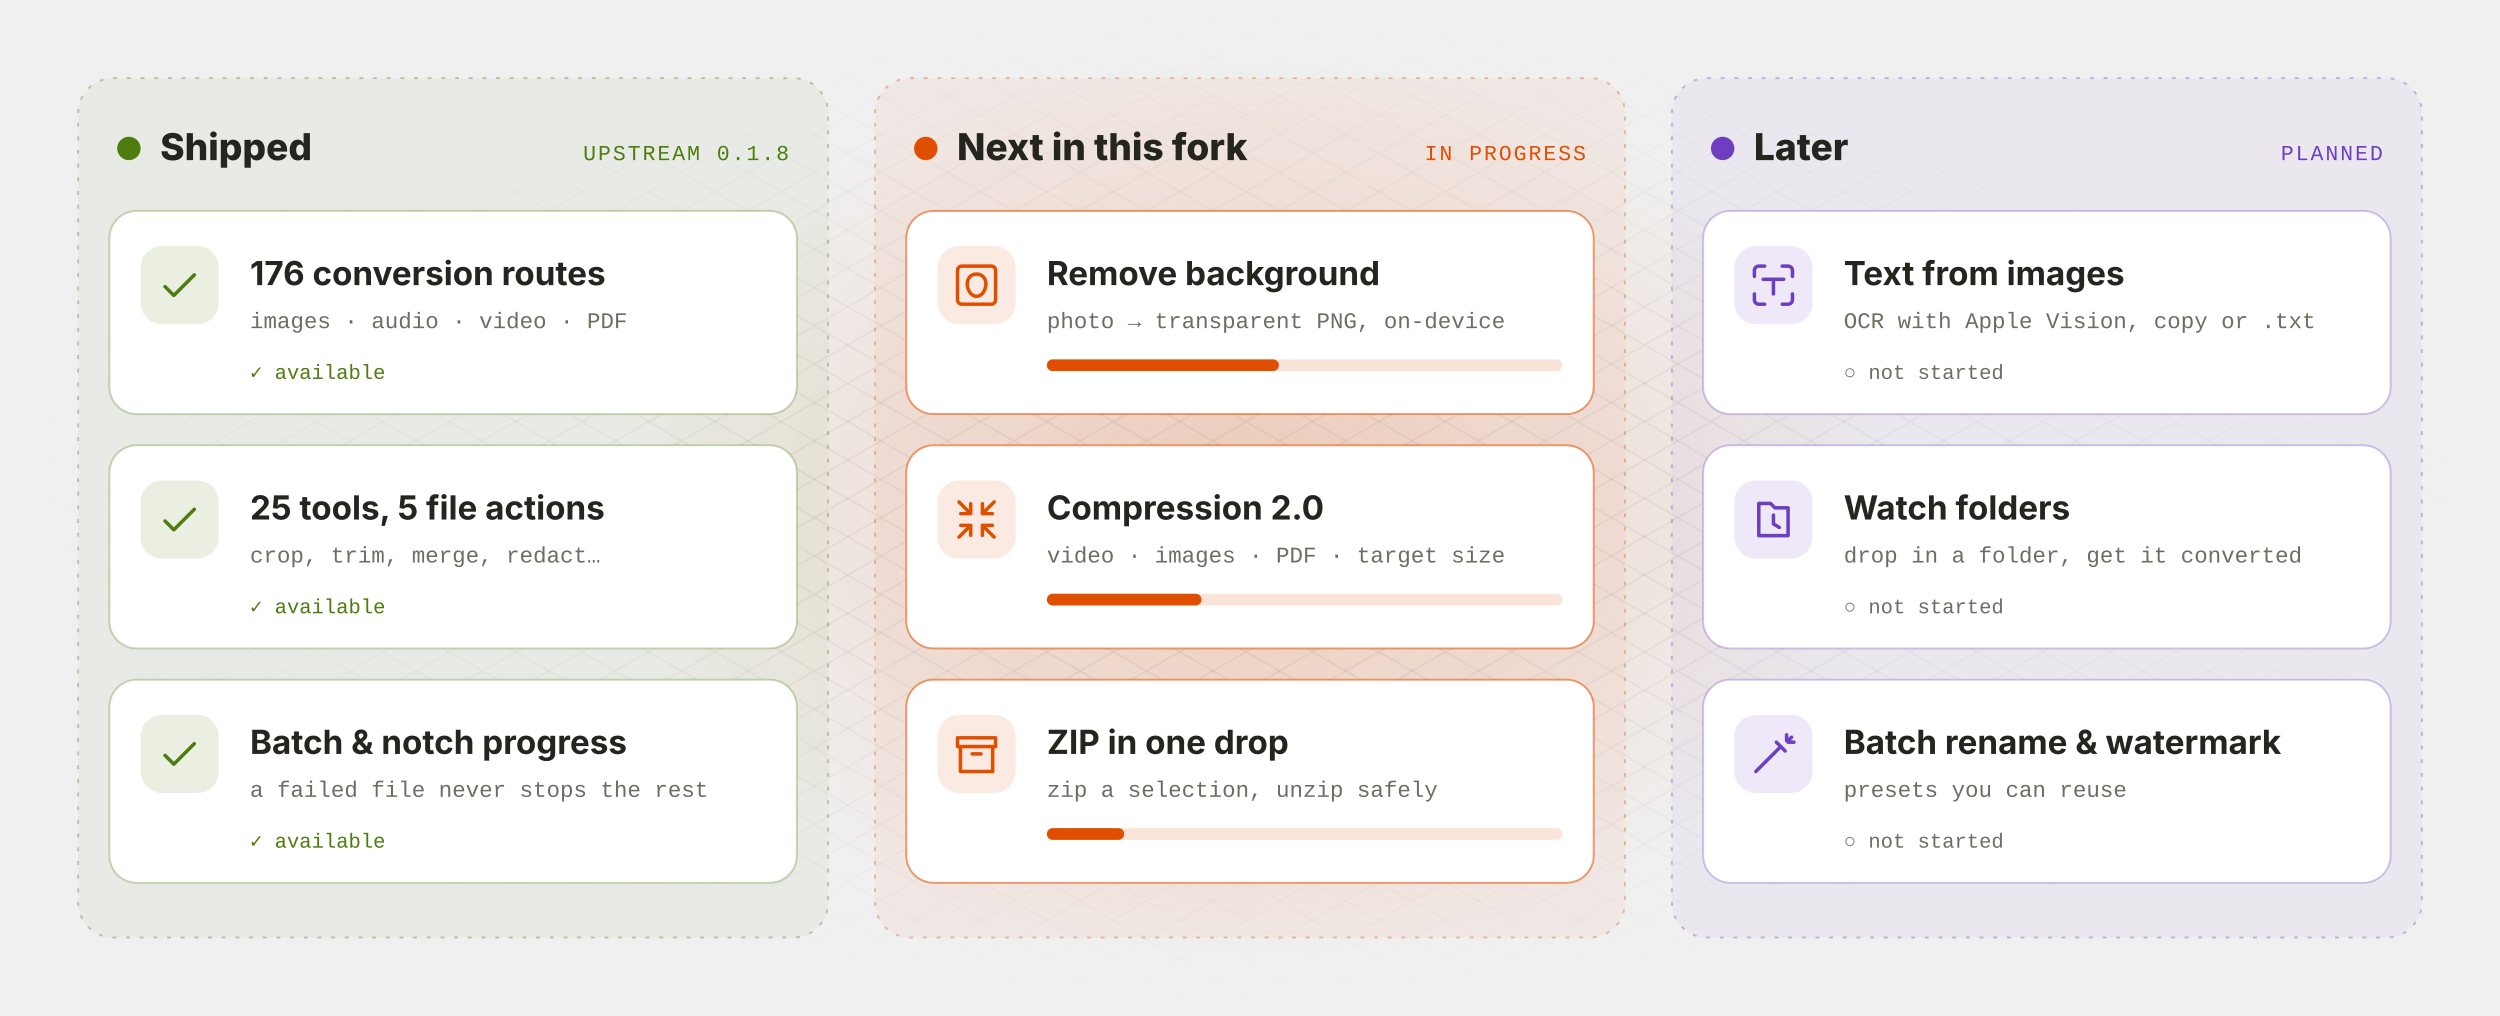
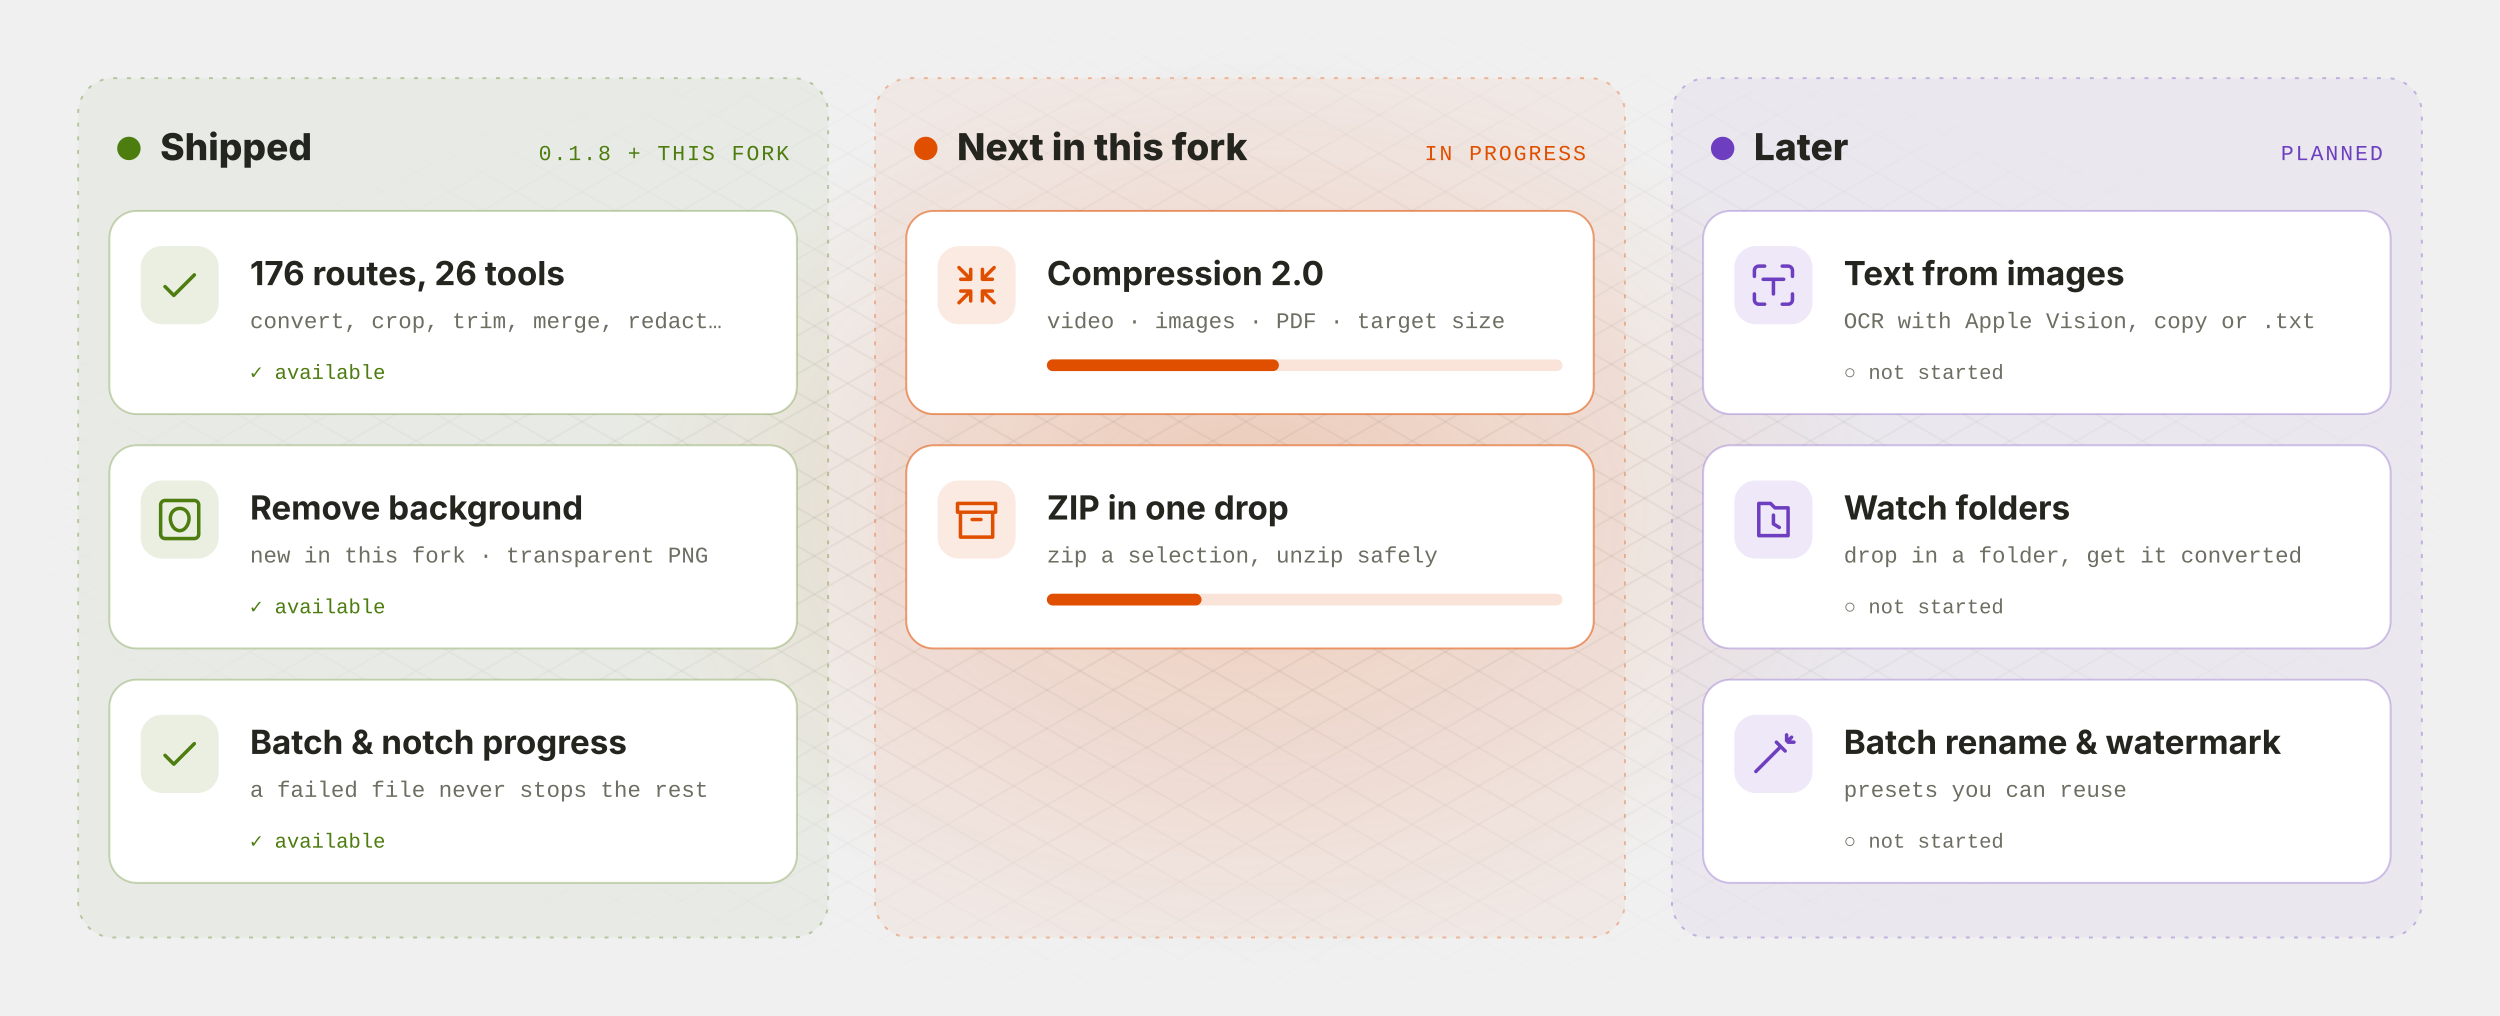
- <svg xmlns="http://www.w3.org/2000/svg" viewBox="0 0 1280 520" width="1280" height="520" role="img" aria-label="Roadmap: shipped, next in this fork (background removal, compression 2.0, ZIP), later">
+ <svg xmlns="http://www.w3.org/2000/svg" viewBox="0 0 1280 520" width="1280" height="520" role="img" aria-label="Roadmap: shipped (176 routes, 26 tools, background removal), next in this fork (compression 2.0, ZIP), later">
  <defs>
    <radialGradient id="glowOrange" cx=".5" cy=".5" r=".5">
      <stop offset="0" stop-color="#e04f00" stop-opacity="0.19" />
      <stop offset="1" stop-color="#e04f00" stop-opacity="0" />
    </radialGradient>
    <radialGradient id="glowLime" cx=".5" cy=".5" r=".5">
      <stop offset="0" stop-color="#4d7c0f" stop-opacity="0.14" />
      <stop offset="1" stop-color="#4d7c0f" stop-opacity="0" />
    </radialGradient>
    <radialGradient id="glowGrape" cx=".5" cy=".5" r=".5">
      <stop offset="0" stop-color="#6d3fc0" stop-opacity="0.14" />
      <stop offset="1" stop-color="#6d3fc0" stop-opacity="0" />
    </radialGradient>
    <radialGradient id="glowBerry" cx=".5" cy=".5" r=".5">
      <stop offset="0" stop-color="#c0266d" stop-opacity="0.12" />
      <stop offset="1" stop-color="#c0266d" stop-opacity="0" />
    </radialGradient>
    <radialGradient id="glowSky" cx=".5" cy=".5" r=".5">
      <stop offset="0" stop-color="#0b6aa8" stop-opacity="0.12" />
      <stop offset="1" stop-color="#0b6aa8" stop-opacity="0" />
    </radialGradient>
    <radialGradient id="glowLemon" cx=".5" cy=".5" r=".5">
      <stop offset="0" stop-color="#9a6700" stop-opacity="0.13" />
      <stop offset="1" stop-color="#9a6700" stop-opacity="0" />
    </radialGradient>
    <radialGradient id="fadeGrad" cx=".5" cy=".5" r=".5">
      <stop offset=".35" stop-color="#fff" stop-opacity="1" />
      <stop offset="1" stop-color="#fff" stop-opacity="0" />
    </radialGradient>
    <mask id="fade" maskUnits="userSpaceOnUse" x="0" y="0" width="1280" height="520">
      <rect width="1280" height="520" fill="url(#fadeGrad)" />
    </mask>
    <filter id="soft" x="-30%" y="-30%" width="160%" height="160%">
      <feGaussianBlur stdDeviation="9" />
    </filter>
    <filter id="softer" x="-30%" y="-30%" width="160%" height="160%">
      <feGaussianBlur stdDeviation="16" />
    </filter>
    <filter id="glow" x="-50%" y="-50%" width="200%" height="200%">
      <feGaussianBlur stdDeviation="3" result="b" />
      <feMerge>
        <feMergeNode in="b" />
        <feMergeNode in="SourceGraphic" />
      </feMerge>
    </filter>
  </defs>
  <style>
    .float { animation: float 6s ease-in-out infinite; }
    .float.d1 { animation-delay: -1.5s; }
    .float.d2 { animation-delay: -3s; }
    .float.d3 { animation-delay: -4.5s; }
    .breathe { animation: breathe 6s ease-in-out infinite; transform-box: fill-box; transform-origin: center; }
    .breathe.d1 { animation-delay: -1.5s; }
    .breathe.d2 { animation-delay: -3s; }
    .breathe.d3 { animation-delay: -4.5s; }
    .twinkle { animation: twinkle 4s ease-in-out infinite; }
    .drift { animation: drift 16s linear infinite; }
    .press { animation: press 6s cubic-bezier(.32,.72,0,1) infinite; }
    .press.k1 { animation-delay: 2s; }
    .press.k2 { animation-delay: 4s; }
    .run { animation: run 1.6s linear infinite; }
    @keyframes float { 0%, 100% { transform: translateY(0) } 50% { transform: translateY(-12px) } }
    @keyframes breathe { 0%, 100% { opacity: .5; transform: scale(1) } 50% { opacity: .3; transform: scale(.9) } }
    @keyframes twinkle { 0%, 100% { opacity: .15 } 50% { opacity: .75 } }
    @keyframes drift { from { transform: translateY(0) } to { transform: translateY(-640px) } }
    @keyframes press { 0%, 4% { transform: translateY(0) } 9%, 28% { transform: translateY(9px) } 34%, 100% { transform: translateY(0) } }
    @keyframes run { to { stroke-dashoffset: -20 } }
    @media (prefers-reduced-motion: reduce) { * { animation: none !important } }
  </style>
  <g mask="url(#fade)">
    <g stroke="#4d503f" stroke-opacity="0.07" stroke-width="1">
      <line x1="-2320" y1="0" x2="-1419.33" y2="520" />
      <line x1="-2320" y1="0" x2="-3220.67" y2="520" />
      <line x1="-2286" y1="0" x2="-1385.33" y2="520" />
      <line x1="-2286" y1="0" x2="-3186.67" y2="520" />
      <line x1="-2252" y1="0" x2="-1351.33" y2="520" />
      <line x1="-2252" y1="0" x2="-3152.67" y2="520" />
      <line x1="-2218" y1="0" x2="-1317.33" y2="520" />
      <line x1="-2218" y1="0" x2="-3118.67" y2="520" />
      <line x1="-2184" y1="0" x2="-1283.33" y2="520" />
      <line x1="-2184" y1="0" x2="-3084.67" y2="520" />
      <line x1="-2150" y1="0" x2="-1249.33" y2="520" />
      <line x1="-2150" y1="0" x2="-3050.67" y2="520" />
      <line x1="-2116" y1="0" x2="-1215.33" y2="520" />
      <line x1="-2116" y1="0" x2="-3016.67" y2="520" />
      <line x1="-2082" y1="0" x2="-1181.33" y2="520" />
      <line x1="-2082" y1="0" x2="-2982.67" y2="520" />
      <line x1="-2048" y1="0" x2="-1147.33" y2="520" />
      <line x1="-2048" y1="0" x2="-2948.67" y2="520" />
      <line x1="-2014" y1="0" x2="-1113.33" y2="520" />
      <line x1="-2014" y1="0" x2="-2914.67" y2="520" />
      <line x1="-1980" y1="0" x2="-1079.33" y2="520" />
      <line x1="-1980" y1="0" x2="-2880.67" y2="520" />
      <line x1="-1946" y1="0" x2="-1045.33" y2="520" />
      <line x1="-1946" y1="0" x2="-2846.67" y2="520" />
      <line x1="-1912" y1="0" x2="-1011.33" y2="520" />
      <line x1="-1912" y1="0" x2="-2812.67" y2="520" />
      <line x1="-1878" y1="0" x2="-977.33" y2="520" />
      <line x1="-1878" y1="0" x2="-2778.67" y2="520" />
      <line x1="-1844" y1="0" x2="-943.33" y2="520" />
      <line x1="-1844" y1="0" x2="-2744.67" y2="520" />
      <line x1="-1810" y1="0" x2="-909.33" y2="520" />
      <line x1="-1810" y1="0" x2="-2710.67" y2="520" />
      <line x1="-1776" y1="0" x2="-875.33" y2="520" />
      <line x1="-1776" y1="0" x2="-2676.67" y2="520" />
      <line x1="-1742" y1="0" x2="-841.33" y2="520" />
      <line x1="-1742" y1="0" x2="-2642.67" y2="520" />
      <line x1="-1708" y1="0" x2="-807.33" y2="520" />
      <line x1="-1708" y1="0" x2="-2608.67" y2="520" />
      <line x1="-1674" y1="0" x2="-773.33" y2="520" />
      <line x1="-1674" y1="0" x2="-2574.67" y2="520" />
      <line x1="-1640" y1="0" x2="-739.33" y2="520" />
      <line x1="-1640" y1="0" x2="-2540.67" y2="520" />
      <line x1="-1606" y1="0" x2="-705.33" y2="520" />
      <line x1="-1606" y1="0" x2="-2506.67" y2="520" />
      <line x1="-1572" y1="0" x2="-671.33" y2="520" />
      <line x1="-1572" y1="0" x2="-2472.67" y2="520" />
      <line x1="-1538" y1="0" x2="-637.33" y2="520" />
      <line x1="-1538" y1="0" x2="-2438.67" y2="520" />
      <line x1="-1504" y1="0" x2="-603.33" y2="520" />
      <line x1="-1504" y1="0" x2="-2404.67" y2="520" />
      <line x1="-1470" y1="0" x2="-569.33" y2="520" />
      <line x1="-1470" y1="0" x2="-2370.67" y2="520" />
      <line x1="-1436" y1="0" x2="-535.33" y2="520" />
      <line x1="-1436" y1="0" x2="-2336.67" y2="520" />
      <line x1="-1402" y1="0" x2="-501.33" y2="520" />
      <line x1="-1402" y1="0" x2="-2302.67" y2="520" />
      <line x1="-1368" y1="0" x2="-467.33" y2="520" />
      <line x1="-1368" y1="0" x2="-2268.67" y2="520" />
      <line x1="-1334" y1="0" x2="-433.33" y2="520" />
      <line x1="-1334" y1="0" x2="-2234.67" y2="520" />
      <line x1="-1300" y1="0" x2="-399.33" y2="520" />
      <line x1="-1300" y1="0" x2="-2200.67" y2="520" />
      <line x1="-1266" y1="0" x2="-365.33" y2="520" />
      <line x1="-1266" y1="0" x2="-2166.67" y2="520" />
      <line x1="-1232" y1="0" x2="-331.33" y2="520" />
      <line x1="-1232" y1="0" x2="-2132.67" y2="520" />
      <line x1="-1198" y1="0" x2="-297.33" y2="520" />
      <line x1="-1198" y1="0" x2="-2098.67" y2="520" />
      <line x1="-1164" y1="0" x2="-263.33" y2="520" />
      <line x1="-1164" y1="0" x2="-2064.67" y2="520" />
      <line x1="-1130" y1="0" x2="-229.33" y2="520" />
      <line x1="-1130" y1="0" x2="-2030.67" y2="520" />
      <line x1="-1096" y1="0" x2="-195.33" y2="520" />
      <line x1="-1096" y1="0" x2="-1996.67" y2="520" />
      <line x1="-1062" y1="0" x2="-161.33" y2="520" />
      <line x1="-1062" y1="0" x2="-1962.67" y2="520" />
      <line x1="-1028" y1="0" x2="-127.33" y2="520" />
      <line x1="-1028" y1="0" x2="-1928.67" y2="520" />
      <line x1="-994" y1="0" x2="-93.33" y2="520" />
      <line x1="-994" y1="0" x2="-1894.67" y2="520" />
      <line x1="-960" y1="0" x2="-59.33" y2="520" />
      <line x1="-960" y1="0" x2="-1860.67" y2="520" />
      <line x1="-926" y1="0" x2="-25.33" y2="520" />
      <line x1="-926" y1="0" x2="-1826.67" y2="520" />
      <line x1="-892" y1="0" x2="8.67" y2="520" />
      <line x1="-892" y1="0" x2="-1792.67" y2="520" />
      <line x1="-858" y1="0" x2="42.67" y2="520" />
      <line x1="-858" y1="0" x2="-1758.67" y2="520" />
      <line x1="-824" y1="0" x2="76.67" y2="520" />
      <line x1="-824" y1="0" x2="-1724.67" y2="520" />
      <line x1="-790" y1="0" x2="110.67" y2="520" />
      <line x1="-790" y1="0" x2="-1690.67" y2="520" />
      <line x1="-756" y1="0" x2="144.67" y2="520" />
      <line x1="-756" y1="0" x2="-1656.67" y2="520" />
      <line x1="-722" y1="0" x2="178.67" y2="520" />
      <line x1="-722" y1="0" x2="-1622.67" y2="520" />
      <line x1="-688" y1="0" x2="212.67" y2="520" />
      <line x1="-688" y1="0" x2="-1588.67" y2="520" />
      <line x1="-654" y1="0" x2="246.67" y2="520" />
      <line x1="-654" y1="0" x2="-1554.67" y2="520" />
      <line x1="-620" y1="0" x2="280.67" y2="520" />
      <line x1="-620" y1="0" x2="-1520.67" y2="520" />
      <line x1="-586" y1="0" x2="314.67" y2="520" />
      <line x1="-586" y1="0" x2="-1486.67" y2="520" />
      <line x1="-552" y1="0" x2="348.67" y2="520" />
      <line x1="-552" y1="0" x2="-1452.67" y2="520" />
      <line x1="-518" y1="0" x2="382.67" y2="520" />
      <line x1="-518" y1="0" x2="-1418.67" y2="520" />
      <line x1="-484" y1="0" x2="416.67" y2="520" />
      <line x1="-484" y1="0" x2="-1384.67" y2="520" />
      <line x1="-450" y1="0" x2="450.67" y2="520" />
      <line x1="-450" y1="0" x2="-1350.67" y2="520" />
      <line x1="-416" y1="0" x2="484.67" y2="520" />
      <line x1="-416" y1="0" x2="-1316.67" y2="520" />
      <line x1="-382" y1="0" x2="518.67" y2="520" />
      <line x1="-382" y1="0" x2="-1282.67" y2="520" />
      <line x1="-348" y1="0" x2="552.67" y2="520" />
      <line x1="-348" y1="0" x2="-1248.67" y2="520" />
      <line x1="-314" y1="0" x2="586.67" y2="520" />
      <line x1="-314" y1="0" x2="-1214.67" y2="520" />
      <line x1="-280" y1="0" x2="620.67" y2="520" />
      <line x1="-280" y1="0" x2="-1180.67" y2="520" />
      <line x1="-246" y1="0" x2="654.67" y2="520" />
      <line x1="-246" y1="0" x2="-1146.67" y2="520" />
      <line x1="-212" y1="0" x2="688.67" y2="520" />
      <line x1="-212" y1="0" x2="-1112.67" y2="520" />
      <line x1="-178" y1="0" x2="722.67" y2="520" />
      <line x1="-178" y1="0" x2="-1078.67" y2="520" />
      <line x1="-144" y1="0" x2="756.67" y2="520" />
      <line x1="-144" y1="0" x2="-1044.67" y2="520" />
      <line x1="-110" y1="0" x2="790.67" y2="520" />
      <line x1="-110" y1="0" x2="-1010.67" y2="520" />
      <line x1="-76" y1="0" x2="824.67" y2="520" />
      <line x1="-76" y1="0" x2="-976.67" y2="520" />
      <line x1="-42" y1="0" x2="858.67" y2="520" />
      <line x1="-42" y1="0" x2="-942.67" y2="520" />
      <line x1="-8" y1="0" x2="892.67" y2="520" />
      <line x1="-8" y1="0" x2="-908.67" y2="520" />
      <line x1="26" y1="0" x2="926.67" y2="520" />
      <line x1="26" y1="0" x2="-874.67" y2="520" />
      <line x1="60" y1="0" x2="960.67" y2="520" />
      <line x1="60" y1="0" x2="-840.67" y2="520" />
      <line x1="94" y1="0" x2="994.67" y2="520" />
      <line x1="94" y1="0" x2="-806.67" y2="520" />
      <line x1="128" y1="0" x2="1028.67" y2="520" />
      <line x1="128" y1="0" x2="-772.67" y2="520" />
      <line x1="162" y1="0" x2="1062.67" y2="520" />
      <line x1="162" y1="0" x2="-738.67" y2="520" />
      <line x1="196" y1="0" x2="1096.67" y2="520" />
      <line x1="196" y1="0" x2="-704.67" y2="520" />
      <line x1="230" y1="0" x2="1130.67" y2="520" />
      <line x1="230" y1="0" x2="-670.67" y2="520" />
      <line x1="264" y1="0" x2="1164.67" y2="520" />
      <line x1="264" y1="0" x2="-636.67" y2="520" />
      <line x1="298" y1="0" x2="1198.67" y2="520" />
      <line x1="298" y1="0" x2="-602.67" y2="520" />
      <line x1="332" y1="0" x2="1232.67" y2="520" />
      <line x1="332" y1="0" x2="-568.67" y2="520" />
      <line x1="366" y1="0" x2="1266.67" y2="520" />
      <line x1="366" y1="0" x2="-534.67" y2="520" />
      <line x1="400" y1="0" x2="1300.67" y2="520" />
      <line x1="400" y1="0" x2="-500.67" y2="520" />
      <line x1="434" y1="0" x2="1334.67" y2="520" />
      <line x1="434" y1="0" x2="-466.67" y2="520" />
      <line x1="468" y1="0" x2="1368.67" y2="520" />
      <line x1="468" y1="0" x2="-432.67" y2="520" />
      <line x1="502" y1="0" x2="1402.67" y2="520" />
      <line x1="502" y1="0" x2="-398.67" y2="520" />
      <line x1="536" y1="0" x2="1436.67" y2="520" />
      <line x1="536" y1="0" x2="-364.67" y2="520" />
      <line x1="570" y1="0" x2="1470.67" y2="520" />
      <line x1="570" y1="0" x2="-330.67" y2="520" />
      <line x1="604" y1="0" x2="1504.67" y2="520" />
      <line x1="604" y1="0" x2="-296.67" y2="520" />
      <line x1="638" y1="0" x2="1538.67" y2="520" />
      <line x1="638" y1="0" x2="-262.67" y2="520" />
      <line x1="672" y1="0" x2="1572.67" y2="520" />
      <line x1="672" y1="0" x2="-228.67" y2="520" />
      <line x1="706" y1="0" x2="1606.67" y2="520" />
      <line x1="706" y1="0" x2="-194.67" y2="520" />
      <line x1="740" y1="0" x2="1640.67" y2="520" />
      <line x1="740" y1="0" x2="-160.67" y2="520" />
      <line x1="774" y1="0" x2="1674.67" y2="520" />
      <line x1="774" y1="0" x2="-126.67" y2="520" />
      <line x1="808" y1="0" x2="1708.67" y2="520" />
      <line x1="808" y1="0" x2="-92.67" y2="520" />
      <line x1="842" y1="0" x2="1742.67" y2="520" />
      <line x1="842" y1="0" x2="-58.67" y2="520" />
      <line x1="876" y1="0" x2="1776.67" y2="520" />
      <line x1="876" y1="0" x2="-24.67" y2="520" />
      <line x1="910" y1="0" x2="1810.67" y2="520" />
      <line x1="910" y1="0" x2="9.33" y2="520" />
      <line x1="944" y1="0" x2="1844.67" y2="520" />
      <line x1="944" y1="0" x2="43.33" y2="520" />
      <line x1="978" y1="0" x2="1878.67" y2="520" />
      <line x1="978" y1="0" x2="77.33" y2="520" />
      <line x1="1012" y1="0" x2="1912.67" y2="520" />
      <line x1="1012" y1="0" x2="111.33" y2="520" />
      <line x1="1046" y1="0" x2="1946.67" y2="520" />
      <line x1="1046" y1="0" x2="145.33" y2="520" />
      <line x1="1080" y1="0" x2="1980.67" y2="520" />
      <line x1="1080" y1="0" x2="179.33" y2="520" />
      <line x1="1114" y1="0" x2="2014.67" y2="520" />
      <line x1="1114" y1="0" x2="213.33" y2="520" />
      <line x1="1148" y1="0" x2="2048.67" y2="520" />
      <line x1="1148" y1="0" x2="247.33" y2="520" />
      <line x1="1182" y1="0" x2="2082.67" y2="520" />
      <line x1="1182" y1="0" x2="281.33" y2="520" />
      <line x1="1216" y1="0" x2="2116.67" y2="520" />
      <line x1="1216" y1="0" x2="315.33" y2="520" />
      <line x1="1250" y1="0" x2="2150.67" y2="520" />
      <line x1="1250" y1="0" x2="349.33" y2="520" />
      <line x1="1284" y1="0" x2="2184.67" y2="520" />
      <line x1="1284" y1="0" x2="383.33" y2="520" />
      <line x1="1318" y1="0" x2="2218.67" y2="520" />
      <line x1="1318" y1="0" x2="417.33" y2="520" />
      <line x1="1352" y1="0" x2="2252.67" y2="520" />
      <line x1="1352" y1="0" x2="451.33" y2="520" />
      <line x1="1386" y1="0" x2="2286.67" y2="520" />
      <line x1="1386" y1="0" x2="485.33" y2="520" />
      <line x1="1420" y1="0" x2="2320.67" y2="520" />
      <line x1="1420" y1="0" x2="519.33" y2="520" />
      <line x1="1454" y1="0" x2="2354.67" y2="520" />
      <line x1="1454" y1="0" x2="553.33" y2="520" />
      <line x1="1488" y1="0" x2="2388.67" y2="520" />
      <line x1="1488" y1="0" x2="587.33" y2="520" />
      <line x1="1522" y1="0" x2="2422.67" y2="520" />
      <line x1="1522" y1="0" x2="621.33" y2="520" />
      <line x1="1556" y1="0" x2="2456.67" y2="520" />
      <line x1="1556" y1="0" x2="655.33" y2="520" />
      <line x1="1590" y1="0" x2="2490.67" y2="520" />
      <line x1="1590" y1="0" x2="689.33" y2="520" />
      <line x1="1624" y1="0" x2="2524.67" y2="520" />
      <line x1="1624" y1="0" x2="723.33" y2="520" />
      <line x1="1658" y1="0" x2="2558.67" y2="520" />
      <line x1="1658" y1="0" x2="757.33" y2="520" />
      <line x1="1692" y1="0" x2="2592.67" y2="520" />
      <line x1="1692" y1="0" x2="791.33" y2="520" />
      <line x1="1726" y1="0" x2="2626.67" y2="520" />
      <line x1="1726" y1="0" x2="825.33" y2="520" />
      <line x1="1760" y1="0" x2="2660.67" y2="520" />
      <line x1="1760" y1="0" x2="859.33" y2="520" />
      <line x1="1794" y1="0" x2="2694.67" y2="520" />
      <line x1="1794" y1="0" x2="893.33" y2="520" />
      <line x1="1828" y1="0" x2="2728.67" y2="520" />
      <line x1="1828" y1="0" x2="927.33" y2="520" />
      <line x1="1862" y1="0" x2="2762.67" y2="520" />
      <line x1="1862" y1="0" x2="961.33" y2="520" />
      <line x1="1896" y1="0" x2="2796.67" y2="520" />
      <line x1="1896" y1="0" x2="995.33" y2="520" />
      <line x1="1930" y1="0" x2="2830.67" y2="520" />
      <line x1="1930" y1="0" x2="1029.33" y2="520" />
      <line x1="1964" y1="0" x2="2864.67" y2="520" />
      <line x1="1964" y1="0" x2="1063.33" y2="520" />
      <line x1="1998" y1="0" x2="2898.67" y2="520" />
      <line x1="1998" y1="0" x2="1097.33" y2="520" />
      <line x1="2032" y1="0" x2="2932.67" y2="520" />
      <line x1="2032" y1="0" x2="1131.33" y2="520" />
      <line x1="2066" y1="0" x2="2966.67" y2="520" />
      <line x1="2066" y1="0" x2="1165.33" y2="520" />
      <line x1="2100" y1="0" x2="3000.67" y2="520" />
      <line x1="2100" y1="0" x2="1199.33" y2="520" />
      <line x1="2134" y1="0" x2="3034.67" y2="520" />
      <line x1="2134" y1="0" x2="1233.33" y2="520" />
      <line x1="2168" y1="0" x2="3068.67" y2="520" />
      <line x1="2168" y1="0" x2="1267.33" y2="520" />
      <line x1="2202" y1="0" x2="3102.67" y2="520" />
      <line x1="2202" y1="0" x2="1301.33" y2="520" />
      <line x1="2236" y1="0" x2="3136.67" y2="520" />
      <line x1="2236" y1="0" x2="1335.33" y2="520" />
      <line x1="2270" y1="0" x2="3170.67" y2="520" />
      <line x1="2270" y1="0" x2="1369.33" y2="520" />
      <line x1="2304" y1="0" x2="3204.67" y2="520" />
      <line x1="2304" y1="0" x2="1403.33" y2="520" />
    </g>
  </g>
  <ellipse cx="640" cy="260" rx="330" ry="230" fill="url(#glowOrange)" />
  <rect x="40" y="40" width="384" height="440" rx="18" fill="#4d7c0f" fill-opacity=".05" stroke="#4d7c0f" stroke-opacity=".35" stroke-dasharray="2 5" />
  <circle cx="66" cy="76" r="6" fill="#4d7c0f" />
  <text x="82" y="82" font-family="-apple-system, BlinkMacSystemFont, 'SF Pro Display', Inter, 'Segoe UI', Helvetica, Arial, sans-serif" font-size="19" font-weight="800" fill="#24251e">Shipped</text>
-   <text x="404" y="82" text-anchor="end" font-family="ui-monospace, SFMono-Regular, Menlo, Consolas, 'Liberation Mono', monospace" font-size="11" letter-spacing="1" fill="#4d7c0f">UPSTREAM 0.1.8</text>
+   <text x="404" y="82" text-anchor="end" font-family="ui-monospace, SFMono-Regular, Menlo, Consolas, 'Liberation Mono', monospace" font-size="11" letter-spacing="1" fill="#4d7c0f">0.1.8 + THIS FORK</text>
  <g>
    <rect x="56" y="108" width="352" height="104" rx="14" fill="#ffffff" stroke="#4d7c0f" stroke-opacity="0.3" />
    <rect x="72" y="126" width="40" height="40" rx="11" fill="#4d7c0f" fill-opacity=".12" />
    <path d="M3 8.5l3 3 7-7" transform="translate(80 134) scale(1.5)" fill="none" stroke="#4d7c0f" stroke-width="1.2" stroke-linecap="round" stroke-linejoin="round" />
-     <text x="128" y="146" font-family="-apple-system, BlinkMacSystemFont, 'SF Pro Display', Inter, 'Segoe UI', Helvetica, Arial, sans-serif" font-size="17" font-weight="700" fill="#24251e">176 conversion routes</text>
-     <text x="128" y="168" font-family="ui-monospace, SFMono-Regular, Menlo, Consolas, 'Liberation Mono', monospace" font-size="11.5" fill="#6c6e62">images · audio · video · PDF</text>
+     <text x="128" y="146" font-family="-apple-system, BlinkMacSystemFont, 'SF Pro Display', Inter, 'Segoe UI', Helvetica, Arial, sans-serif" font-size="17" font-weight="700" fill="#24251e">176 routes, 26 tools</text>
+     <text x="128" y="168" font-family="ui-monospace, SFMono-Regular, Menlo, Consolas, 'Liberation Mono', monospace" font-size="11.5" fill="#6c6e62">convert, crop, trim, merge, redact…</text>
    <text x="128" y="194" font-family="ui-monospace, SFMono-Regular, Menlo, Consolas, 'Liberation Mono', monospace" font-size="10.5" fill="#4d7c0f">✓ available</text>
  </g>
  <g>
    <rect x="56" y="228" width="352" height="104" rx="14" fill="#ffffff" stroke="#4d7c0f" stroke-opacity="0.3" />
    <rect x="72" y="246" width="40" height="40" rx="11" fill="#4d7c0f" fill-opacity=".12" />
-     <path d="M3 8.5l3 3 7-7" transform="translate(80 254) scale(1.5)" fill="none" stroke="#4d7c0f" stroke-width="1.2" stroke-linecap="round" stroke-linejoin="round" />
-     <text x="128" y="266" font-family="-apple-system, BlinkMacSystemFont, 'SF Pro Display', Inter, 'Segoe UI', Helvetica, Arial, sans-serif" font-size="17" font-weight="700" fill="#24251e">25 tools, 5 file actions</text>
-     <text x="128" y="288" font-family="ui-monospace, SFMono-Regular, Menlo, Consolas, 'Liberation Mono', monospace" font-size="11.5" fill="#6c6e62">crop, trim, merge, redact…</text>
+     <path d="M3 1.5h10A1.5 1.5 0 0 1 14.5 3v10a1.5 1.5 0 0 1-1.5 1.5H3A1.5 1.5 0 0 1 1.5 13V3A1.5 1.5 0 0 1 3 1.5ZM8 4.2c2 0 3.2 1.6 3.2 3.4S10 11.8 8 11.8 4.8 9.4 4.8 7.6 6 4.2 8 4.2Z" transform="translate(80 254) scale(1.5)" fill="none" stroke="#4d7c0f" stroke-width="1.2" stroke-linecap="round" stroke-linejoin="round" />
+     <text x="128" y="266" font-family="-apple-system, BlinkMacSystemFont, 'SF Pro Display', Inter, 'Segoe UI', Helvetica, Arial, sans-serif" font-size="17" font-weight="700" fill="#24251e">Remove background</text>
+     <text x="128" y="288" font-family="ui-monospace, SFMono-Regular, Menlo, Consolas, 'Liberation Mono', monospace" font-size="11.5" fill="#6c6e62">new in this fork · transparent PNG</text>
    <text x="128" y="314" font-family="ui-monospace, SFMono-Regular, Menlo, Consolas, 'Liberation Mono', monospace" font-size="10.5" fill="#4d7c0f">✓ available</text>
  </g>
  <g>
    <rect x="56" y="348" width="352" height="104" rx="14" fill="#ffffff" stroke="#4d7c0f" stroke-opacity="0.3" />
    <rect x="72" y="366" width="40" height="40" rx="11" fill="#4d7c0f" fill-opacity=".12" />
    <path d="M3 8.5l3 3 7-7" transform="translate(80 374) scale(1.5)" fill="none" stroke="#4d7c0f" stroke-width="1.2" stroke-linecap="round" stroke-linejoin="round" />
    <text x="128" y="386" font-family="-apple-system, BlinkMacSystemFont, 'SF Pro Display', Inter, 'Segoe UI', Helvetica, Arial, sans-serif" font-size="17" font-weight="700" fill="#24251e">Batch &amp; notch progress</text>
    <text x="128" y="408" font-family="ui-monospace, SFMono-Regular, Menlo, Consolas, 'Liberation Mono', monospace" font-size="11.5" fill="#6c6e62">a failed file never stops the rest</text>
    <text x="128" y="434" font-family="ui-monospace, SFMono-Regular, Menlo, Consolas, 'Liberation Mono', monospace" font-size="10.5" fill="#4d7c0f">✓ available</text>
  </g>
  <rect x="448" y="40" width="384" height="440" rx="18" fill="#e04f00" fill-opacity=".05" stroke="#e04f00" stroke-opacity=".35" stroke-dasharray="2 5" />
  <circle cx="474" cy="76" r="6" fill="#e04f00">
    <animate attributeName="r" values="6;9;6" dur="1.6s" repeatCount="indefinite" />
    <animate attributeName="opacity" values="1;.4;1" dur="1.6s" repeatCount="indefinite" />
  </circle>
  <text x="490" y="82" font-family="-apple-system, BlinkMacSystemFont, 'SF Pro Display', Inter, 'Segoe UI', Helvetica, Arial, sans-serif" font-size="19" font-weight="800" fill="#24251e">Next in this fork</text>
  <text x="812" y="82" text-anchor="end" font-family="ui-monospace, SFMono-Regular, Menlo, Consolas, 'Liberation Mono', monospace" font-size="11" letter-spacing="1" fill="#e04f00">IN PROGRESS</text>
  <g class="float d0" style="animation-duration:7s">
    <rect x="464" y="108" width="352" height="104" rx="14" fill="#ffffff" stroke="#e04f00" stroke-opacity="0.55" />
    <rect x="480" y="126" width="40" height="40" rx="11" fill="#e04f00" fill-opacity=".12" />
-     <path d="M3 1.5h10A1.5 1.5 0 0 1 14.5 3v10a1.5 1.5 0 0 1-1.5 1.5H3A1.5 1.5 0 0 1 1.5 13V3A1.5 1.5 0 0 1 3 1.5ZM8 4.2c2 0 3.2 1.6 3.2 3.4S10 11.8 8 11.8 4.8 9.4 4.8 7.6 6 4.2 8 4.2Z" transform="translate(488 134) scale(1.5)" fill="none" stroke="#e04f00" stroke-width="1.2" stroke-linecap="round" stroke-linejoin="round" />
-     <text x="536" y="146" font-family="-apple-system, BlinkMacSystemFont, 'SF Pro Display', Inter, 'Segoe UI', Helvetica, Arial, sans-serif" font-size="17" font-weight="700" fill="#24251e">Remove background</text>
-     <text x="536" y="168" font-family="ui-monospace, SFMono-Regular, Menlo, Consolas, 'Liberation Mono', monospace" font-size="11.5" fill="#6c6e62">photo → transparent PNG, on-device</text>
+     <path d="M2 2l4 4M6 2.6V6H2.6M14 14l-4-4M10 13.4V10h3.4M14 2l-4 4M10 2.6V6h3.4M2 14l4-4M6 13.4V10H2.6" transform="translate(488 134) scale(1.5)" fill="none" stroke="#e04f00" stroke-width="1.2" stroke-linecap="round" stroke-linejoin="round" />
+     <text x="536" y="146" font-family="-apple-system, BlinkMacSystemFont, 'SF Pro Display', Inter, 'Segoe UI', Helvetica, Arial, sans-serif" font-size="17" font-weight="700" fill="#24251e">Compression 2.0</text>
+     <text x="536" y="168" font-family="ui-monospace, SFMono-Regular, Menlo, Consolas, 'Liberation Mono', monospace" font-size="11.5" fill="#6c6e62">video · images · PDF · target size</text>
    <rect x="536" y="184" width="264" height="6" rx="3" fill="#e04f00" fill-opacity=".15" />
    <rect x="536" y="184" width="118.8" height="6" rx="3" fill="#e04f00">
      <animate attributeName="width" values="71.28;118.8;118.8;71.28" keyTimes="0;.4;.85;1" dur="5s" begin="0s" repeatCount="indefinite" />
    </rect>
  </g>
  <g class="float d1" style="animation-duration:8s">
    <rect x="464" y="228" width="352" height="104" rx="14" fill="#ffffff" stroke="#e04f00" stroke-opacity="0.55" />
    <rect x="480" y="246" width="40" height="40" rx="11" fill="#e04f00" fill-opacity=".12" />
-     <path d="M2 2l4 4M6 2.6V6H2.6M14 14l-4-4M10 13.4V10h3.4M14 2l-4 4M10 2.6V6h3.4M2 14l4-4M6 13.4V10H2.6" transform="translate(488 254) scale(1.5)" fill="none" stroke="#e04f00" stroke-width="1.2" stroke-linecap="round" stroke-linejoin="round" />
-     <text x="536" y="266" font-family="-apple-system, BlinkMacSystemFont, 'SF Pro Display', Inter, 'Segoe UI', Helvetica, Arial, sans-serif" font-size="17" font-weight="700" fill="#24251e">Compression 2.0</text>
-     <text x="536" y="288" font-family="ui-monospace, SFMono-Regular, Menlo, Consolas, 'Liberation Mono', monospace" font-size="11.5" fill="#6c6e62">video · images · PDF · target size</text>
+     <path d="M1.5 2.5h13v3h-13ZM2.5 5.5h11v8.5h-11ZM6.5 8h3" transform="translate(488 254) scale(1.5)" fill="none" stroke="#e04f00" stroke-width="1.2" stroke-linecap="round" stroke-linejoin="round" />
+     <text x="536" y="266" font-family="-apple-system, BlinkMacSystemFont, 'SF Pro Display', Inter, 'Segoe UI', Helvetica, Arial, sans-serif" font-size="17" font-weight="700" fill="#24251e">ZIP in one drop</text>
+     <text x="536" y="288" font-family="ui-monospace, SFMono-Regular, Menlo, Consolas, 'Liberation Mono', monospace" font-size="11.5" fill="#6c6e62">zip a selection, unzip safely</text>
    <rect x="536" y="304" width="264" height="6" rx="3" fill="#e04f00" fill-opacity=".15" />
    <rect x="536" y="304" width="79.2" height="6" rx="3" fill="#e04f00">
      <animate attributeName="width" values="47.52;79.2;79.2;47.52" keyTimes="0;.4;.85;1" dur="5s" begin="0.4s" repeatCount="indefinite" />
-     </rect>
-   </g>
-   <g class="float d2" style="animation-duration:9s">
-     <rect x="464" y="348" width="352" height="104" rx="14" fill="#ffffff" stroke="#e04f00" stroke-opacity="0.55" />
-     <rect x="480" y="366" width="40" height="40" rx="11" fill="#e04f00" fill-opacity=".12" />
-     <path d="M1.5 2.5h13v3h-13ZM2.5 5.5h11v8.5h-11ZM6.5 8h3" transform="translate(488 374) scale(1.5)" fill="none" stroke="#e04f00" stroke-width="1.2" stroke-linecap="round" stroke-linejoin="round" />
-     <text x="536" y="386" font-family="-apple-system, BlinkMacSystemFont, 'SF Pro Display', Inter, 'Segoe UI', Helvetica, Arial, sans-serif" font-size="17" font-weight="700" fill="#24251e">ZIP in one drop</text>
-     <text x="536" y="408" font-family="ui-monospace, SFMono-Regular, Menlo, Consolas, 'Liberation Mono', monospace" font-size="11.5" fill="#6c6e62">zip a selection, unzip safely</text>
-     <rect x="536" y="424" width="264" height="6" rx="3" fill="#e04f00" fill-opacity=".15" />
-     <rect x="536" y="424" width="39.6" height="6" rx="3" fill="#e04f00">
-       <animate attributeName="width" values="23.76;39.6;39.6;23.76" keyTimes="0;.4;.85;1" dur="5s" begin="0.8s" repeatCount="indefinite" />
    </rect>
  </g>
  <rect x="856" y="40" width="384" height="440" rx="18" fill="#6d3fc0" fill-opacity=".05" stroke="#6d3fc0" stroke-opacity=".35" stroke-dasharray="2 5" />
  <circle cx="882" cy="76" r="6" fill="#6d3fc0" />
  <text x="898" y="82" font-family="-apple-system, BlinkMacSystemFont, 'SF Pro Display', Inter, 'Segoe UI', Helvetica, Arial, sans-serif" font-size="19" font-weight="800" fill="#24251e">Later</text>
  <text x="1220" y="82" text-anchor="end" font-family="ui-monospace, SFMono-Regular, Menlo, Consolas, 'Liberation Mono', monospace" font-size="11" letter-spacing="1" fill="#6d3fc0">PLANNED</text>
  <g>
    <rect x="872" y="108" width="352" height="104" rx="14" fill="#ffffff" stroke="#6d3fc0" stroke-opacity="0.3" />
    <rect x="888" y="126" width="40" height="40" rx="11" fill="#6d3fc0" fill-opacity=".12" />
    <path d="M1.5 5V3a1.5 1.5 0 0 1 1.5-1.5h2M11 1.5h2A1.5 1.5 0 0 1 14.5 3v2M14.5 11v2a1.5 1.5 0 0 1-1.5 1.5h-2M5 14.5H3A1.5 1.5 0 0 1 1.5 13v-2M4.5 6h7M8 6v5" transform="translate(896 134) scale(1.5)" fill="none" stroke="#6d3fc0" stroke-width="1.2" stroke-linecap="round" stroke-linejoin="round" />
    <text x="944" y="146" font-family="-apple-system, BlinkMacSystemFont, 'SF Pro Display', Inter, 'Segoe UI', Helvetica, Arial, sans-serif" font-size="17" font-weight="700" fill="#24251e">Text from images</text>
    <text x="944" y="168" font-family="ui-monospace, SFMono-Regular, Menlo, Consolas, 'Liberation Mono', monospace" font-size="11.5" fill="#6c6e62">OCR with Apple Vision, copy or .txt</text>
    <text x="944" y="194" font-family="ui-monospace, SFMono-Regular, Menlo, Consolas, 'Liberation Mono', monospace" font-size="10.5" fill="#6c6e62">○ not started</text>
  </g>
  <g>
    <rect x="872" y="228" width="352" height="104" rx="14" fill="#ffffff" stroke="#6d3fc0" stroke-opacity="0.3" />
    <rect x="888" y="246" width="40" height="40" rx="11" fill="#6d3fc0" fill-opacity=".12" />
    <path d="M3 2.5h4l1.5 1.5h4.5v9.5H3ZM8 6.5v3l2 1.2" transform="translate(896 254) scale(1.5)" fill="none" stroke="#6d3fc0" stroke-width="1.2" stroke-linecap="round" stroke-linejoin="round" />
    <text x="944" y="266" font-family="-apple-system, BlinkMacSystemFont, 'SF Pro Display', Inter, 'Segoe UI', Helvetica, Arial, sans-serif" font-size="17" font-weight="700" fill="#24251e">Watch folders</text>
    <text x="944" y="288" font-family="ui-monospace, SFMono-Regular, Menlo, Consolas, 'Liberation Mono', monospace" font-size="11.5" fill="#6c6e62">drop in a folder, get it converted</text>
    <text x="944" y="314" font-family="ui-monospace, SFMono-Regular, Menlo, Consolas, 'Liberation Mono', monospace" font-size="10.5" fill="#6c6e62">○ not started</text>
  </g>
  <g>
    <rect x="872" y="348" width="352" height="104" rx="14" fill="#ffffff" stroke="#6d3fc0" stroke-opacity="0.3" />
    <rect x="888" y="366" width="40" height="40" rx="11" fill="#6d3fc0" fill-opacity=".12" />
    <path d="M2 14 10.5 5.5M9 4l3 3M12.5 1.5v2M15 4h-2M14.2 2.3l-1.2 1.2" transform="translate(896 374) scale(1.5)" fill="none" stroke="#6d3fc0" stroke-width="1.2" stroke-linecap="round" stroke-linejoin="round" />
    <text x="944" y="386" font-family="-apple-system, BlinkMacSystemFont, 'SF Pro Display', Inter, 'Segoe UI', Helvetica, Arial, sans-serif" font-size="17" font-weight="700" fill="#24251e">Batch rename &amp; watermark</text>
    <text x="944" y="408" font-family="ui-monospace, SFMono-Regular, Menlo, Consolas, 'Liberation Mono', monospace" font-size="11.5" fill="#6c6e62">presets you can reuse</text>
    <text x="944" y="434" font-family="ui-monospace, SFMono-Regular, Menlo, Consolas, 'Liberation Mono', monospace" font-size="10.5" fill="#6c6e62">○ not started</text>
  </g>
</svg>
